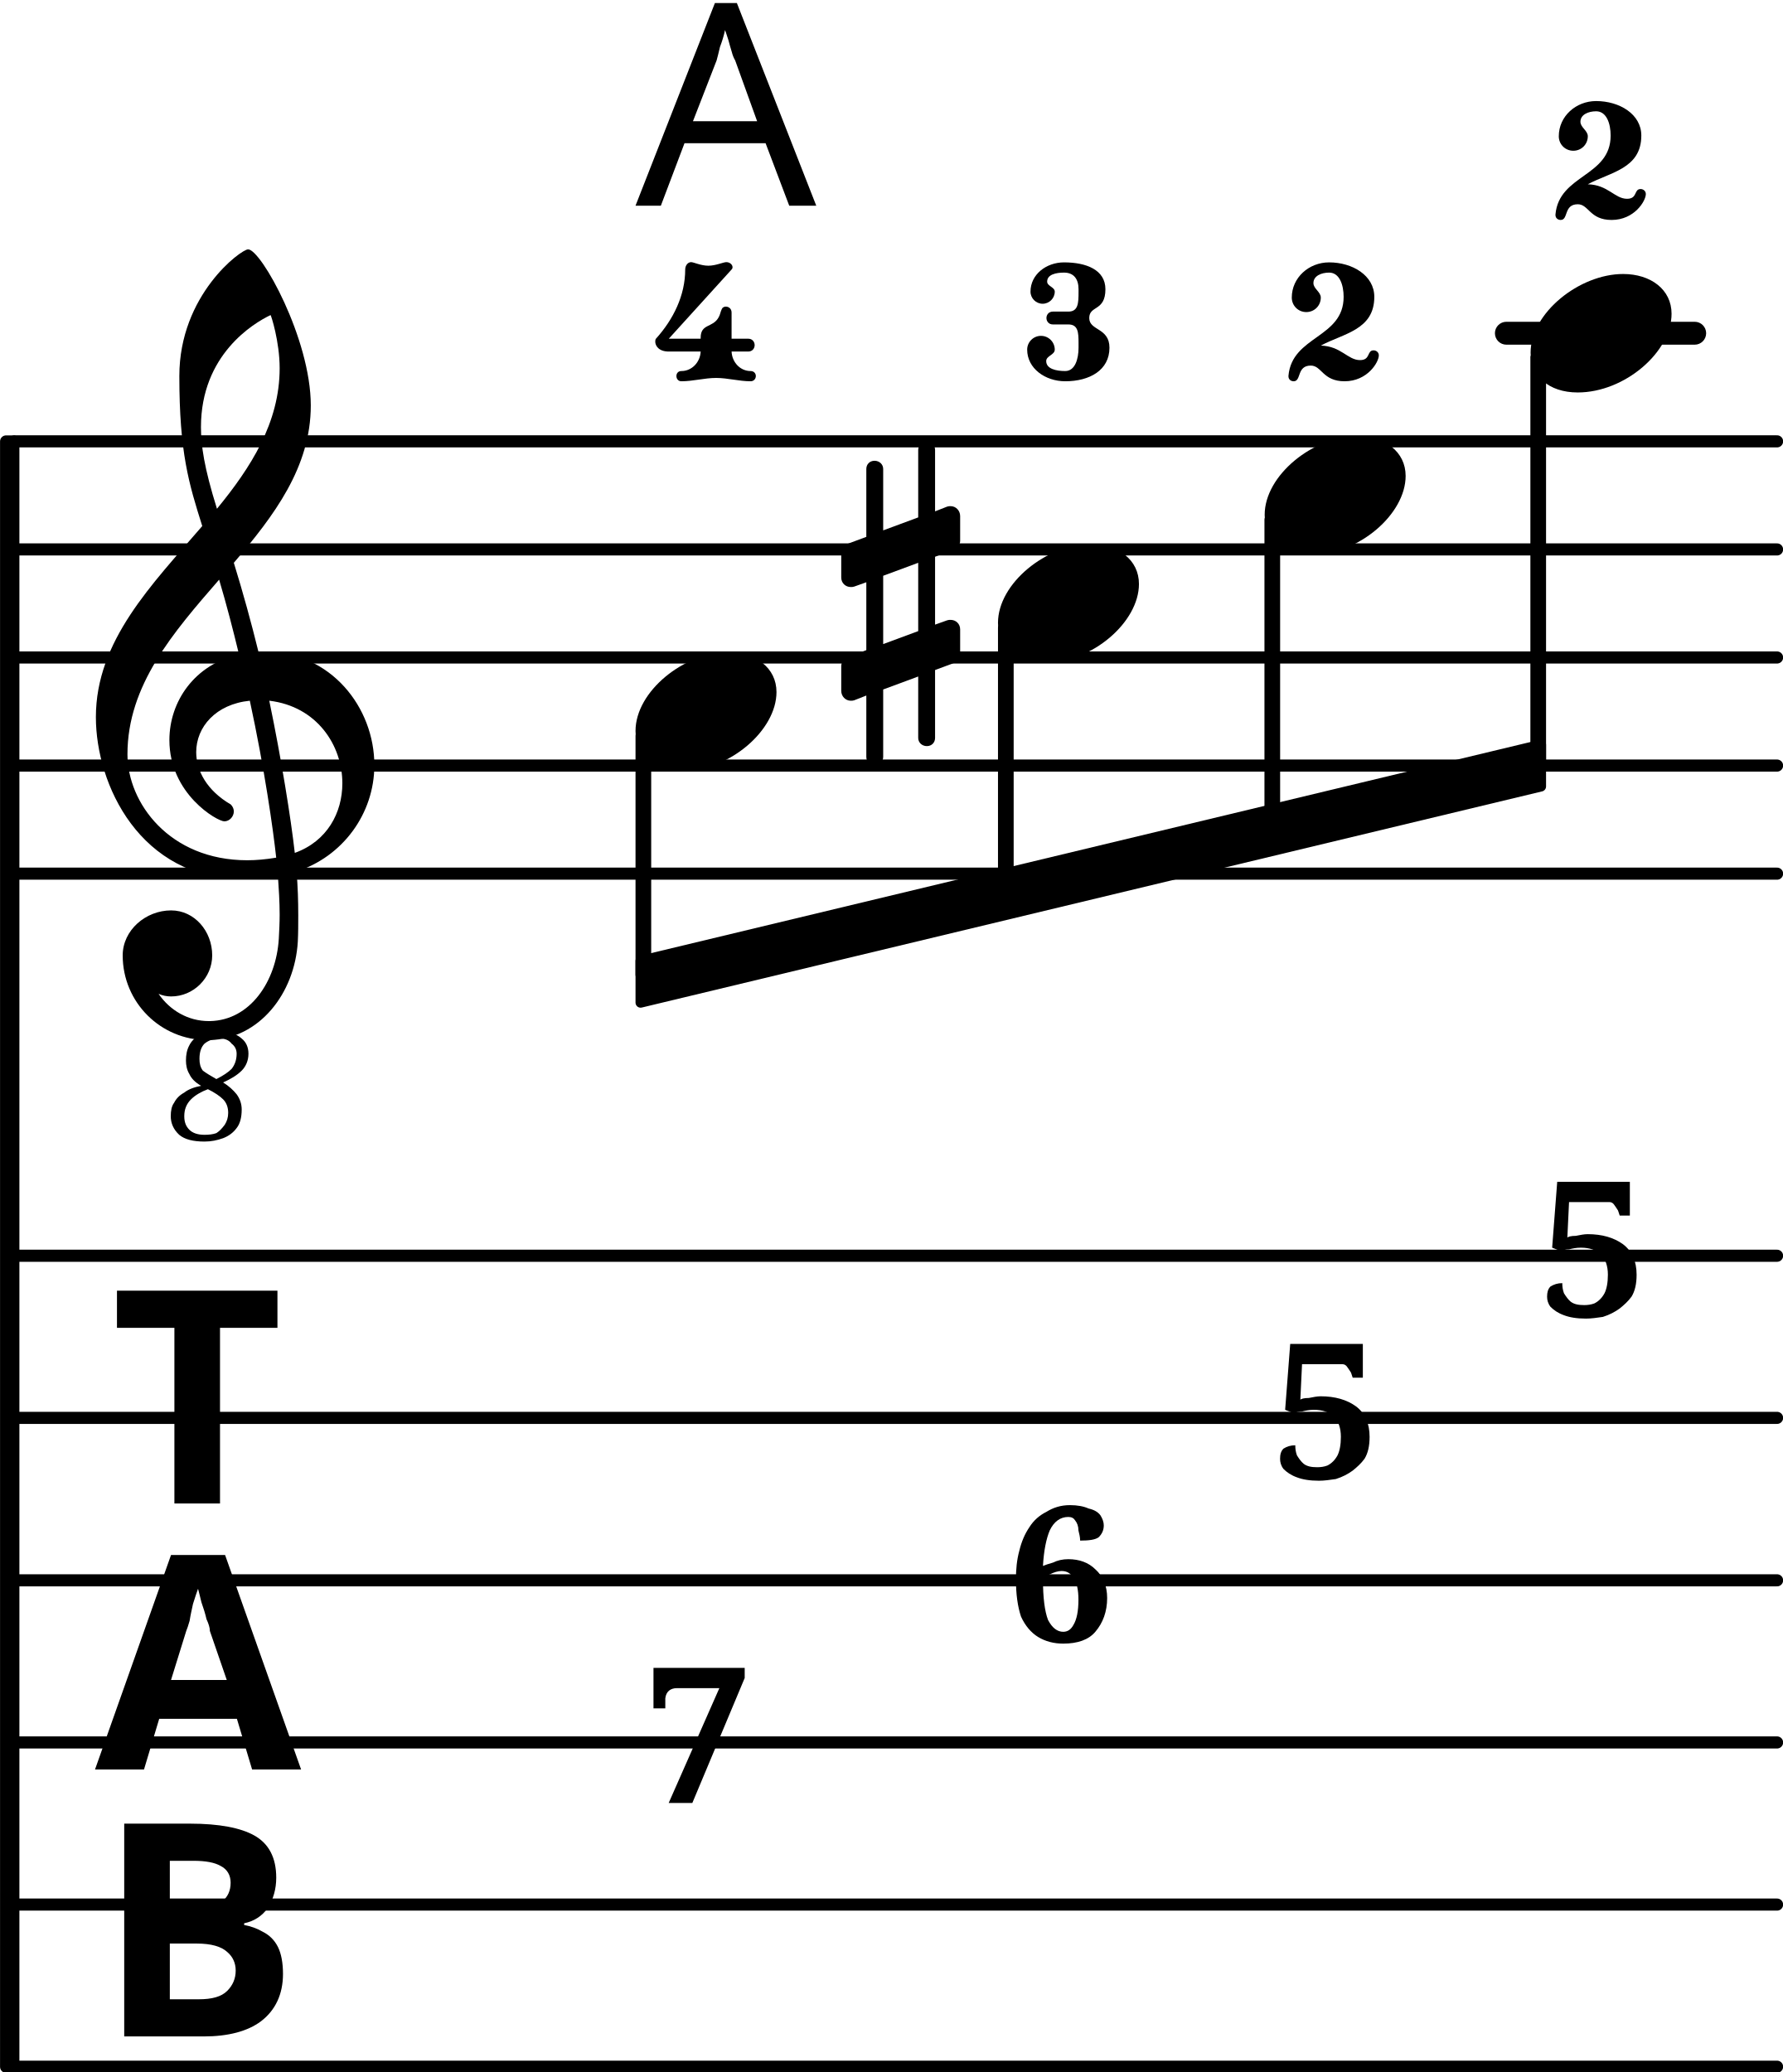
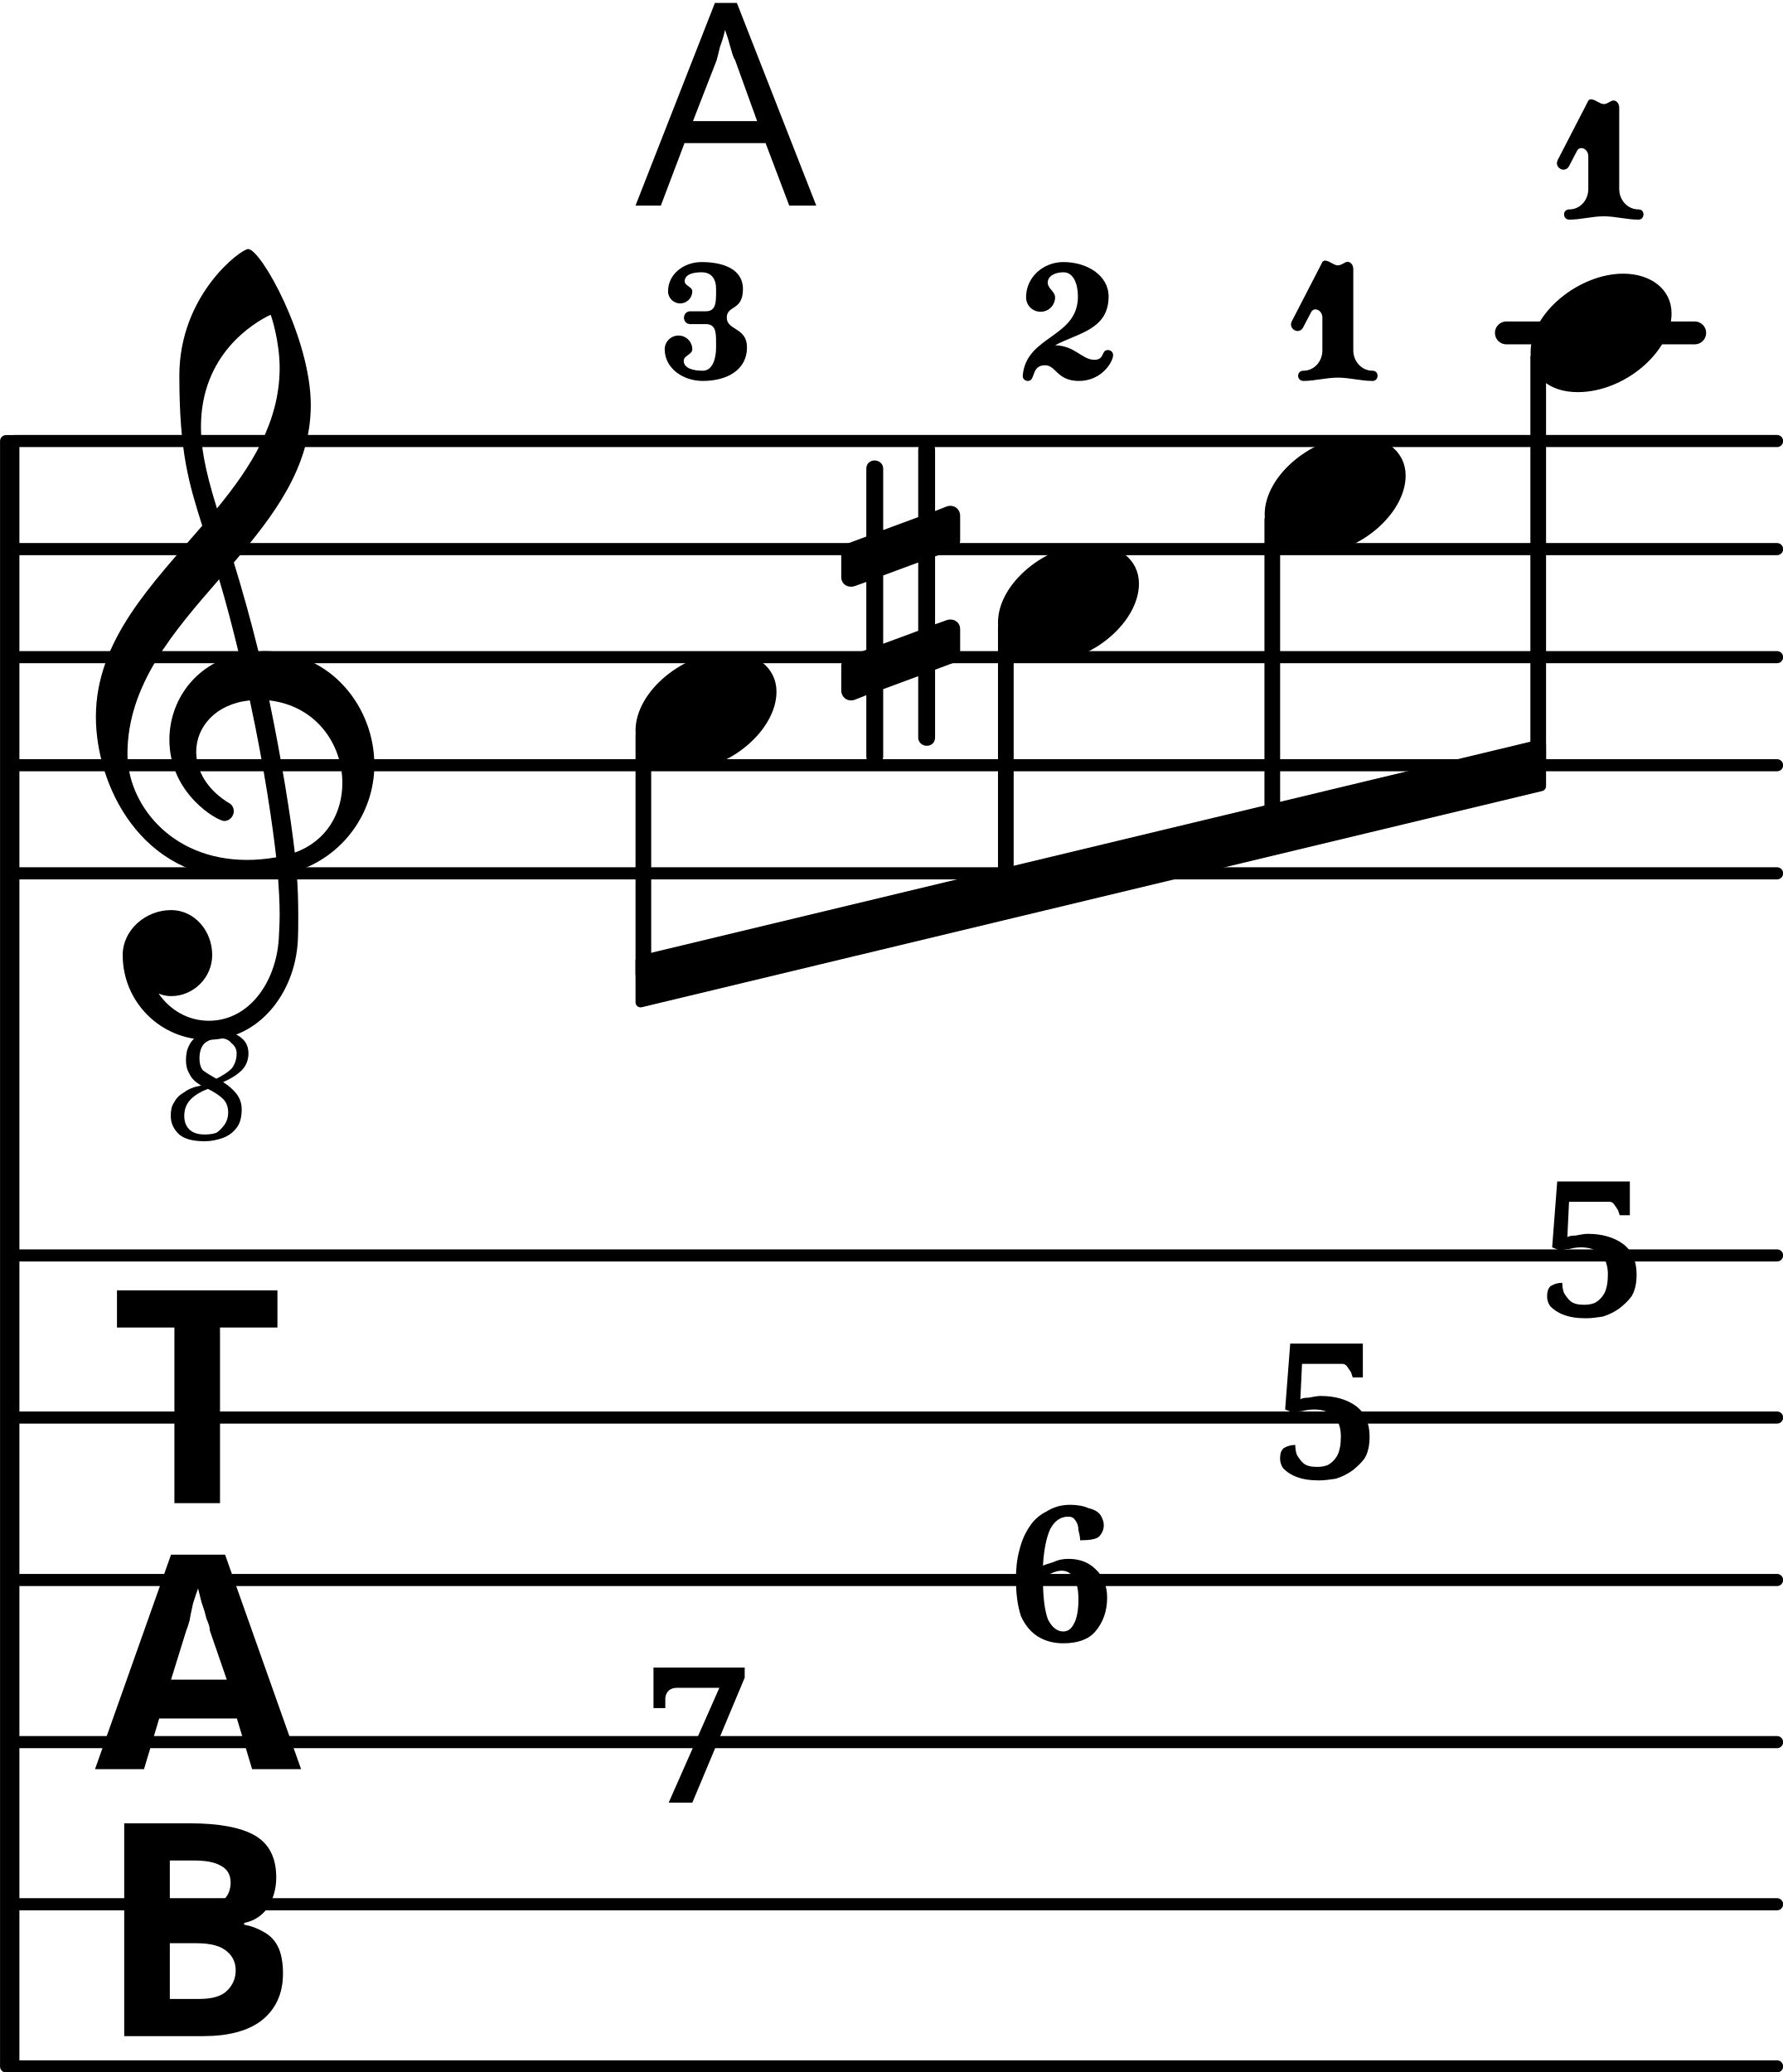
- <svg xmlns="http://www.w3.org/2000/svg" preserveAspectRatio="xMidYMid meet" viewBox="-0.079 -4.181 16.49 19.17">
+ <svg xmlns="http://www.w3.org/2000/svg" preserveAspectRatio="xMidYMid meet" viewBox="-0.079 -4.178 16.49 19.17">
  <g transform="translate(0, -1.098)">
    <rect x="13.75" y="-0.106" width="1.954" height="0.212" ry="0.106" fill="currentColor" />
  </g>
  <g transform="translate(0, 3.902)">
    <line stroke-linejoin="round" stroke-linecap="round" stroke-width="0.112" stroke="currentColor" x1="0.056" y1="0" x2="16.36" y2="0" />
  </g>
  <g transform="translate(0, 2.902)">
    <line stroke-linejoin="round" stroke-linecap="round" stroke-width="0.112" stroke="currentColor" x1="0.056" y1="0" x2="16.36" y2="0" />
  </g>
  <g transform="translate(0, 1.902)">
    <line stroke-linejoin="round" stroke-linecap="round" stroke-width="0.112" stroke="currentColor" x1="0.056" y1="0" x2="16.36" y2="0" />
  </g>
  <g transform="translate(0, 0.9023)">
    <line stroke-linejoin="round" stroke-linecap="round" stroke-width="0.112" stroke="currentColor" x1="0.056" y1="0" x2="16.36" y2="0" />
  </g>
  <g transform="translate(0, -0.0977)">
    <line stroke-linejoin="round" stroke-linecap="round" stroke-width="0.112" stroke="currentColor" x1="0.056" y1="0" x2="16.36" y2="0" />
  </g>
  <g transform="translate(0, 14.94)">
    <line stroke-linejoin="round" stroke-linecap="round" stroke-width="0.112" stroke="currentColor" x1="0.056" y1="0" x2="16.36" y2="0" />
  </g>
  <g transform="translate(0, 13.44)">
    <line stroke-linejoin="round" stroke-linecap="round" stroke-width="0.112" stroke="currentColor" x1="0.056" y1="0" x2="16.36" y2="0" />
  </g>
  <g transform="translate(0, 11.94)">
    <line stroke-linejoin="round" stroke-linecap="round" stroke-width="0.112" stroke="currentColor" x1="0.056" y1="0" x2="16.36" y2="0" />
  </g>
  <g transform="translate(0, 10.44)">
    <line stroke-linejoin="round" stroke-linecap="round" stroke-width="0.112" stroke="currentColor" x1="0.056" y1="0" x2="16.36" y2="0" />
  </g>
  <g transform="translate(0, 8.937)">
    <line stroke-linejoin="round" stroke-linecap="round" stroke-width="0.112" stroke="currentColor" x1="0.056" y1="0" x2="16.36" y2="0" />
  </g>
  <g transform="translate(0, 7.437)">
    <line stroke-linejoin="round" stroke-linecap="round" stroke-width="0.112" stroke="currentColor" x1="0.056" y1="0" x2="16.36" y2="0" />
  </g>
-   <g transform="translate(5.8, -2.278)">
+   <g transform="translate(5.8, -2.276)">
    <text font-family="sans" font-size="2.616" text-anchor="start" fill="currentColor">
      <tspan>A</tspan>
    </text>
  </g>
  <g transform="translate(5.8, 2.402)">
    <path transform="scale(0.004, -0.004)" d="M0 -45c0 92 113 182 214 182c64 0 112 -36 112 -92c0 -88 -108 -182 -217 -182c-68 0 -109 39 -109 92z" fill="currentColor" />
  </g>
-   <g transform="translate(5.989, -0.6535)">
-     <path transform="scale(0.0022, -0.0022)" d="M148 501c10 0 41 -15 72 -15c32 0 63 15 76 15c15 0 26 -11 26 -21c0 -4 -1 -7 -4 -10l-264 -291h134v4c0 60 50 41 75 85c7 11 8 24 14 36c3 7 10 10 17 10c11 0 24 -8 24 -25v-110h70c18 0 27 -14 27 -27s-9 -27 -27 -27h-70c2 -45 36 -82 80 -82c14 0 22 -10 22 -21 s-8 -22 -22 -22c-49 0 -96 14 -145 14s-97 -14 -146 -14c-14 0 -21 11 -21 22s7 21 21 21c44 0 79 37 81 82h-134c-43 0 -57 25 -57 42c0 5 1 10 3 12c73 81 123 182 123 291c0 17 11 31 25 31z" fill="currentColor" />
+   <g transform="translate(6.07, -0.6535)">
+     <path transform="scale(0.0022, -0.0022)" d="M261 266c0 -54 85 -40 85 -125c0 -94 -83 -141 -186 -141c-84 0 -160 54 -160 133c0 32 26 58 58 58s58 -26 58 -58c0 -22 -36 -26 -36 -48c0 -33 42 -42 80 -42c41 0 56 50 56 98v21c0 44 -2 77 -43 77h-65c-18 0 -27 14 -27 27s9 27 27 27h65c42 0 43 36 43 83v11 c0 43 -20 70 -61 70c-34 0 -71 -8 -71 -38c0 -19 32 -23 32 -42c0 -28 -23 -51 -51 -51s-51 23 -51 51c0 72 66 123 141 123c93 0 174 -31 174 -113c0 -94 -68 -67 -68 -121z" fill="currentColor" />
  </g>
  <g transform="translate(0.8, 2.902)">
    <path transform="scale(0.004, -0.004)" d="M265 -635h-5c-108 0 -196 87 -196 196c0 58 53 104 112 104c54 0 95 -48 95 -104c0 -52 -43 -95 -95 -95c-10 0 -20 2 -29 6c26 -38 68 -63 116 -63h3zM403 150c28 -135 50 -272 59 -352c75 27 110 93 110 161c0 88 -59 178 -169 191zM75 26c0 -112 97 -245 277 -245 c21 0 43 2 67 6c-7 65 -27 206 -61 363c-79 -8 -124 -61 -124 -119c0 -43 25 -89 80 -121c5 -5 7 -11 7 -16c0 -12 -10 -23 -22 -23c-16 0 -127 63 -127 188c0 89 58 175 161 198c-14 58 -29 116 -46 173c-106 -122 -212 -244 -212 -404zM354 1194c30 0 145 -207 145 -361 c0 -143 -85 -255 -178 -364c21 -68 40 -137 57 -206c4 0 8 1 12 1c156 0 256 -130 256 -263c0 -113 -74 -212 -180 -246c3 -34 4 -68 4 -102c0 -20 0 -40 -1 -60c-7 -120 -89 -225 -204 -228l1 44c93 2 153 92 159 190c1 19 2 37 2 56c0 30 -2 60 -4 90 c-28 -5 -54 -8 -79 -8c-240 0 -342 219 -342 375c0 177 130 307 246 442c-31 98 -53 170 -53 347c0 188 143 293 159 293zM427 919c0 62 -20 123 -21 123c-40 -19 -161 -92 -161 -259c0 -42 7 -93 37 -189c78 95 145 199 145 325z" fill="currentColor" />
  </g>
  <g transform="translate(1.485, 6.365)">
    <text font-family="serif" font-style="italic" font-size="1.386" text-anchor="start" fill="currentColor">
      <tspan>8</tspan>
    </text>
  </g>
  <g transform="translate(5.888, 12.5)">
    <text font-family="serif" font-weight="bold" font-size="1.746" text-anchor="start" fill="currentColor">
      <tspan>7</tspan>
    </text>
  </g>
  <g transform="translate(0.9406, 9.729)">
    <text font-family="sans" font-weight="bold" font-size="2.772" text-anchor="start" fill="currentColor">
      <tspan>T</tspan>
    </text>
  </g>
  <g transform="translate(0.8, 12.19)">
    <text font-family="sans" font-weight="bold" font-size="2.772" text-anchor="start" fill="currentColor">
      <tspan>A</tspan>
    </text>
  </g>
  <g transform="translate(0.8201, 14.66)">
    <text font-family="sans" font-weight="bold" font-size="2.772" text-anchor="start" fill="currentColor">
      <tspan>B</tspan>
    </text>
  </g>
  <g transform="translate(5.872, 1.902)">
    <rect x="-0.072" y="0.679" width="0.145" height="2.303" ry="0.047" fill="currentColor" />
  </g>
  <g transform="translate(9.153, 1.402)">
    <path transform="scale(0.004, -0.004)" d="M0 -45c0 92 113 182 214 182c64 0 112 -36 112 -92c0 -88 -108 -182 -217 -182c-68 0 -109 39 -109 92z" fill="currentColor" />
  </g>
-   <g transform="translate(9.423, -0.6535)">
-     <path transform="scale(0.0022, -0.0022)" d="M261 266c0 -54 85 -40 85 -125c0 -94 -83 -141 -186 -141c-84 0 -160 54 -160 133c0 32 26 58 58 58s58 -26 58 -58c0 -22 -36 -26 -36 -48c0 -33 42 -42 80 -42c41 0 56 50 56 98v21c0 44 -2 77 -43 77h-65c-18 0 -27 14 -27 27s9 27 27 27h65c42 0 43 36 43 83v11 c0 43 -20 70 -61 70c-34 0 -71 -8 -71 -38c0 -19 32 -23 32 -42c0 -28 -23 -51 -51 -51s-51 23 -51 51c0 72 66 123 141 123c93 0 174 -31 174 -113c0 -94 -68 -67 -68 -121z" fill="currentColor" />
+   <g transform="translate(9.382, -0.6535)">
+     <path transform="scale(0.0022, -0.0022)" d="M94 66c-60 0 -39 -66 -72 -66c-11 0 -22 7 -22 21v2c15 169 232 158 232 332c0 50 -17 102 -61 102c-33 0 -66 -14 -66 -44c0 -24 31 -37 31 -61c0 -34 -27 -61 -61 -61s-61 27 -61 61c0 84 72 148 157 148c98 0 190 -55 190 -145c0 -140 -131 -154 -225 -205 c85 -2 113 -61 165 -61c45 0 28 41 57 41c11 0 22 -8 22 -21c0 -29 -48 -109 -144 -109c-92 0 -96 66 -142 66z" fill="currentColor" />
  </g>
  <g transform="translate(9.241, 11.01)">
    <text font-family="serif" font-weight="bold" font-size="1.746" text-anchor="start" fill="currentColor">
      <tspan>6</tspan>
    </text>
  </g>
  <g transform="translate(9.225, 1.902)">
    <rect x="-0.072" y="-0.321" width="0.145" height="2.507" ry="0.047" fill="currentColor" />
  </g>
  <g transform="translate(7.703, 1.402)">
    <path transform="scale(0.004, -0.004)" d="M0 117c0 9 6 18 15 21l43 16v157c0 11 8 19 19 19s20 -8 20 -19v-142l81 30v156c0 11 9 20 20 20s19 -9 19 -20v-142l28 11c3 1 5 1 8 1c12 0 22 -10 22 -23v-57c0 -9 -6 -18 -15 -21l-43 -16v-157l28 10c3 1 5 1 8 1c12 0 22 -9 22 -22v-57c0 -9 -6 -18 -15 -21l-43 -16 v-157c0 -11 -8 -19 -19 -19s-20 8 -20 19v142l-81 -30v-156c0 -11 -9 -20 -20 -20s-19 9 -19 20v142l-28 -11c-3 -1 -5 -1 -8 -1c-12 0 -22 10 -22 23v57c0 9 6 18 15 21l43 16v157l-28 -10c-3 -1 -5 -1 -8 -1c-12 0 -22 9 -22 22v57zM178 94l-81 -30v-158l81 30v158z" fill="currentColor" />
  </g>
  <g transform="translate(-0.0786, 7.42)">
    <rect x="0" y="-7.573" width="0.179" height="15.15" ry="0.056" fill="currentColor" />
  </g>
  <g transform="translate(11.62, 0.4023)">
    <path transform="scale(0.004, -0.004)" d="M0 -45c0 92 113 182 214 182c64 0 112 -36 112 -92c0 -88 -108 -182 -217 -182c-68 0 -109 39 -109 92z" fill="currentColor" />
  </g>
-   <g transform="translate(11.84, -0.6535)">
-     <path transform="scale(0.0022, -0.0022)" d="M94 66c-60 0 -39 -66 -72 -66c-11 0 -22 7 -22 21v2c15 169 232 158 232 332c0 50 -17 102 -61 102c-33 0 -66 -14 -66 -44c0 -24 31 -37 31 -61c0 -34 -27 -61 -61 -61s-61 27 -61 61c0 84 72 148 157 148c98 0 190 -55 190 -145c0 -140 -131 -154 -225 -205 c85 -2 113 -61 165 -61c45 0 28 41 57 41c11 0 22 -8 22 -21c0 -29 -48 -109 -144 -109c-92 0 -96 66 -142 66z" fill="currentColor" />
+   <g transform="translate(11.87, -0.6535)">
+     <path transform="scale(0.0022, -0.0022)" d="M194 486c16 0 29 15 41 15c13 0 24 -13 24 -31v-341c0 -47 35 -86 81 -86c14 0 21 -10 21 -21s-7 -22 -21 -22c-49 0 -97 14 -146 14s-96 -14 -145 -14c-14 0 -22 11 -22 22s8 21 22 21c46 0 80 39 80 86v137c0 23 -16 35 -30 35c-7 0 -13 -4 -17 -11l-34 -65 c-5 -10 -14 -15 -23 -15c-14 0 -28 12 -28 27c0 4 1 8 3 13l129 250c2 4 7 6 11 6c18 0 37 -20 54 -20z" fill="currentColor" />
  </g>
  <g transform="translate(11.7, 9.503)">
    <text font-family="serif" font-weight="bold" font-size="1.746" text-anchor="start" fill="currentColor">
      <tspan>5</tspan>
    </text>
  </g>
  <g transform="translate(11.69, 1.902)">
    <rect x="-0.072" y="-1.321" width="0.145" height="2.923" ry="0.047" fill="currentColor" />
  </g>
  <g transform="translate(14.08, -1.098)">
    <path transform="scale(0.004, -0.004)" d="M0 -45c0 92 113 182 214 182c64 0 112 -36 112 -92c0 -88 -108 -182 -217 -182c-68 0 -109 39 -109 92z" fill="currentColor" />
  </g>
-   <g transform="translate(14.31, -2.146)">
-     <path transform="scale(0.0022, -0.0022)" d="M94 66c-60 0 -39 -66 -72 -66c-11 0 -22 7 -22 21v2c15 169 232 158 232 332c0 50 -17 102 -61 102c-33 0 -66 -14 -66 -44c0 -24 31 -37 31 -61c0 -34 -27 -61 -61 -61s-61 27 -61 61c0 84 72 148 157 148c98 0 190 -55 190 -145c0 -140 -131 -154 -225 -205 c85 -2 113 -61 165 -61c45 0 28 41 57 41c11 0 22 -8 22 -21c0 -29 -48 -109 -144 -109c-92 0 -96 66 -142 66z" fill="currentColor" />
+   <g transform="translate(14.33, -2.146)">
+     <path transform="scale(0.0022, -0.0022)" d="M194 486c16 0 29 15 41 15c13 0 24 -13 24 -31v-341c0 -47 35 -86 81 -86c14 0 21 -10 21 -21s-7 -22 -21 -22c-49 0 -97 14 -146 14s-96 -14 -145 -14c-14 0 -22 11 -22 22s8 21 22 21c46 0 80 39 80 86v137c0 23 -16 35 -30 35c-7 0 -13 -4 -17 -11l-34 -65 c-5 -10 -14 -15 -23 -15c-14 0 -28 12 -28 27c0 4 1 8 3 13l129 250c2 4 7 6 11 6c18 0 37 -20 54 -20z" fill="currentColor" />
  </g>
  <g transform="translate(14.17, 8.003)">
    <text font-family="serif" font-weight="bold" font-size="1.746" text-anchor="start" fill="currentColor">
      <tspan>5</tspan>
    </text>
  </g>
  <g transform="translate(14.15, 1.902)">
    <rect x="-0.072" y="-2.821" width="0.145" height="3.838" ry="0.047" fill="currentColor" />
  </g>
  <g transform="translate(5.8, 4.902)">
    <polygon stroke-linejoin="round" stroke-linecap="round" stroke-width="0.094" fill="currentColor" stroke="currentColor" points="8.376 -2.193 8.376 -1.807 0.047 0.193 0.047 -0.193" />
  </g>
</svg>
